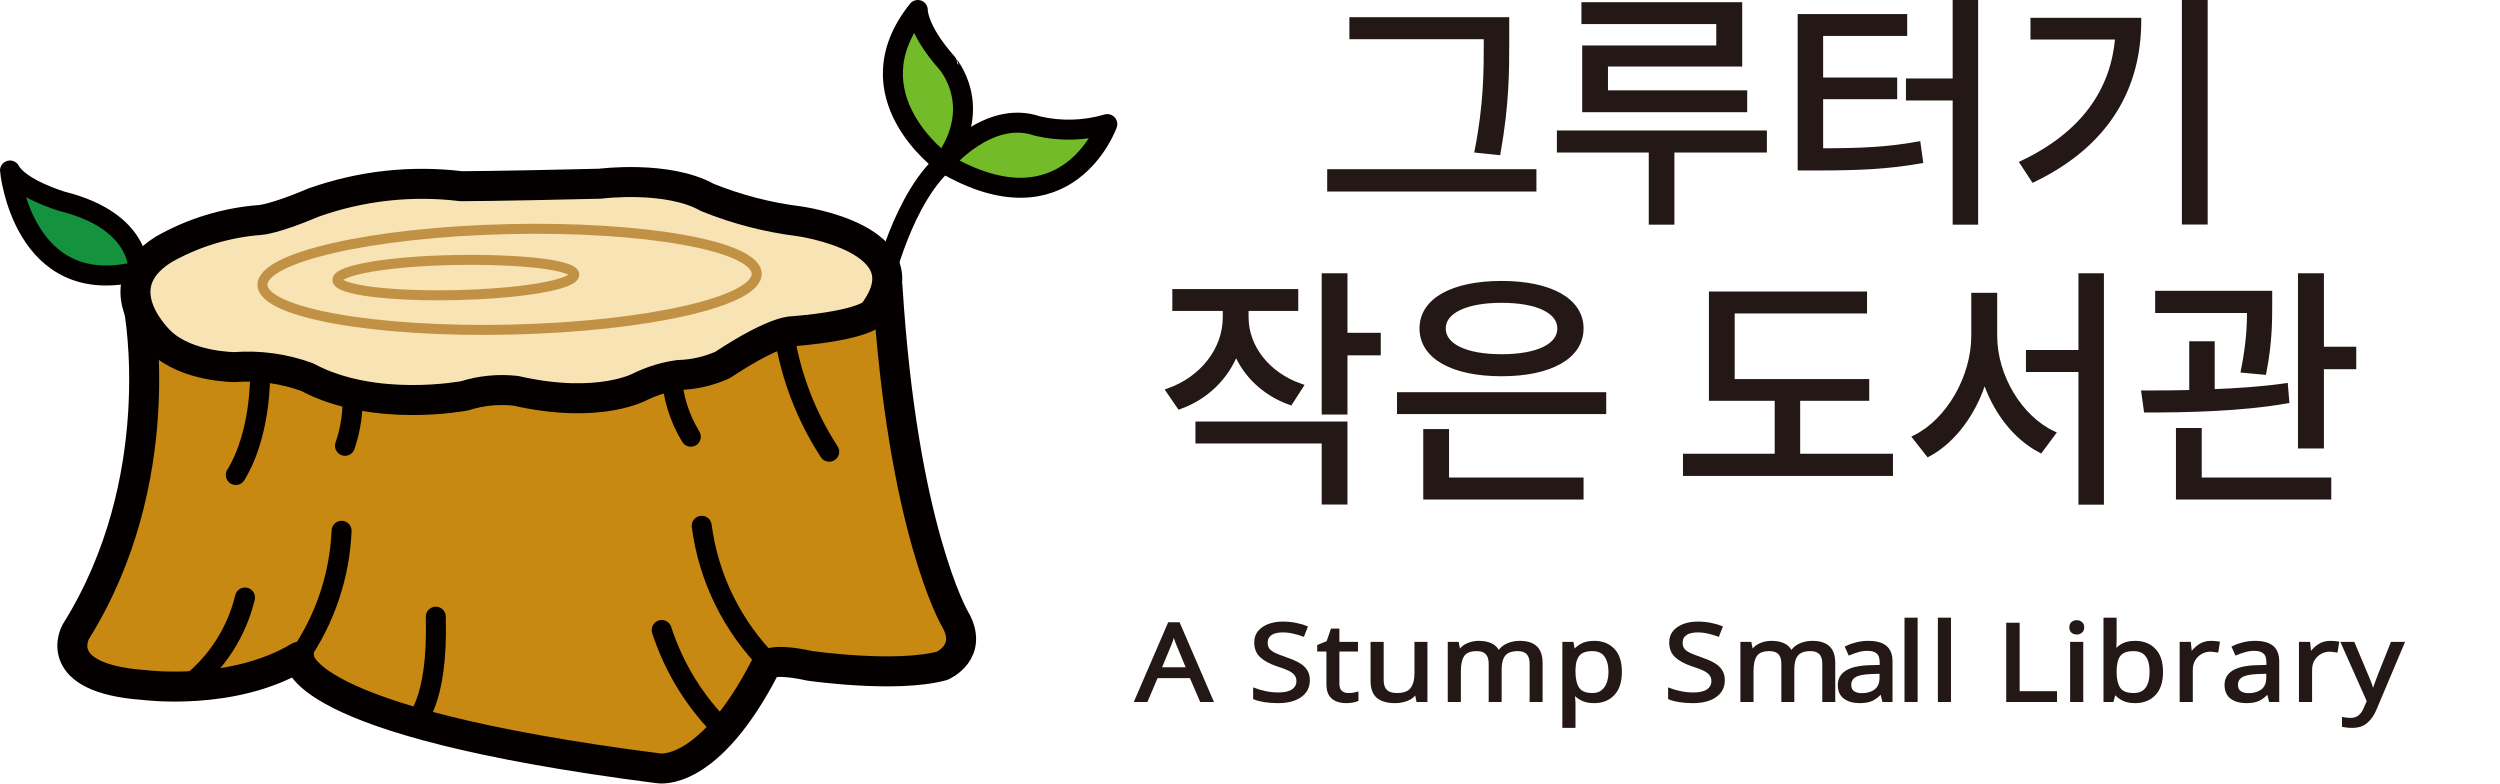
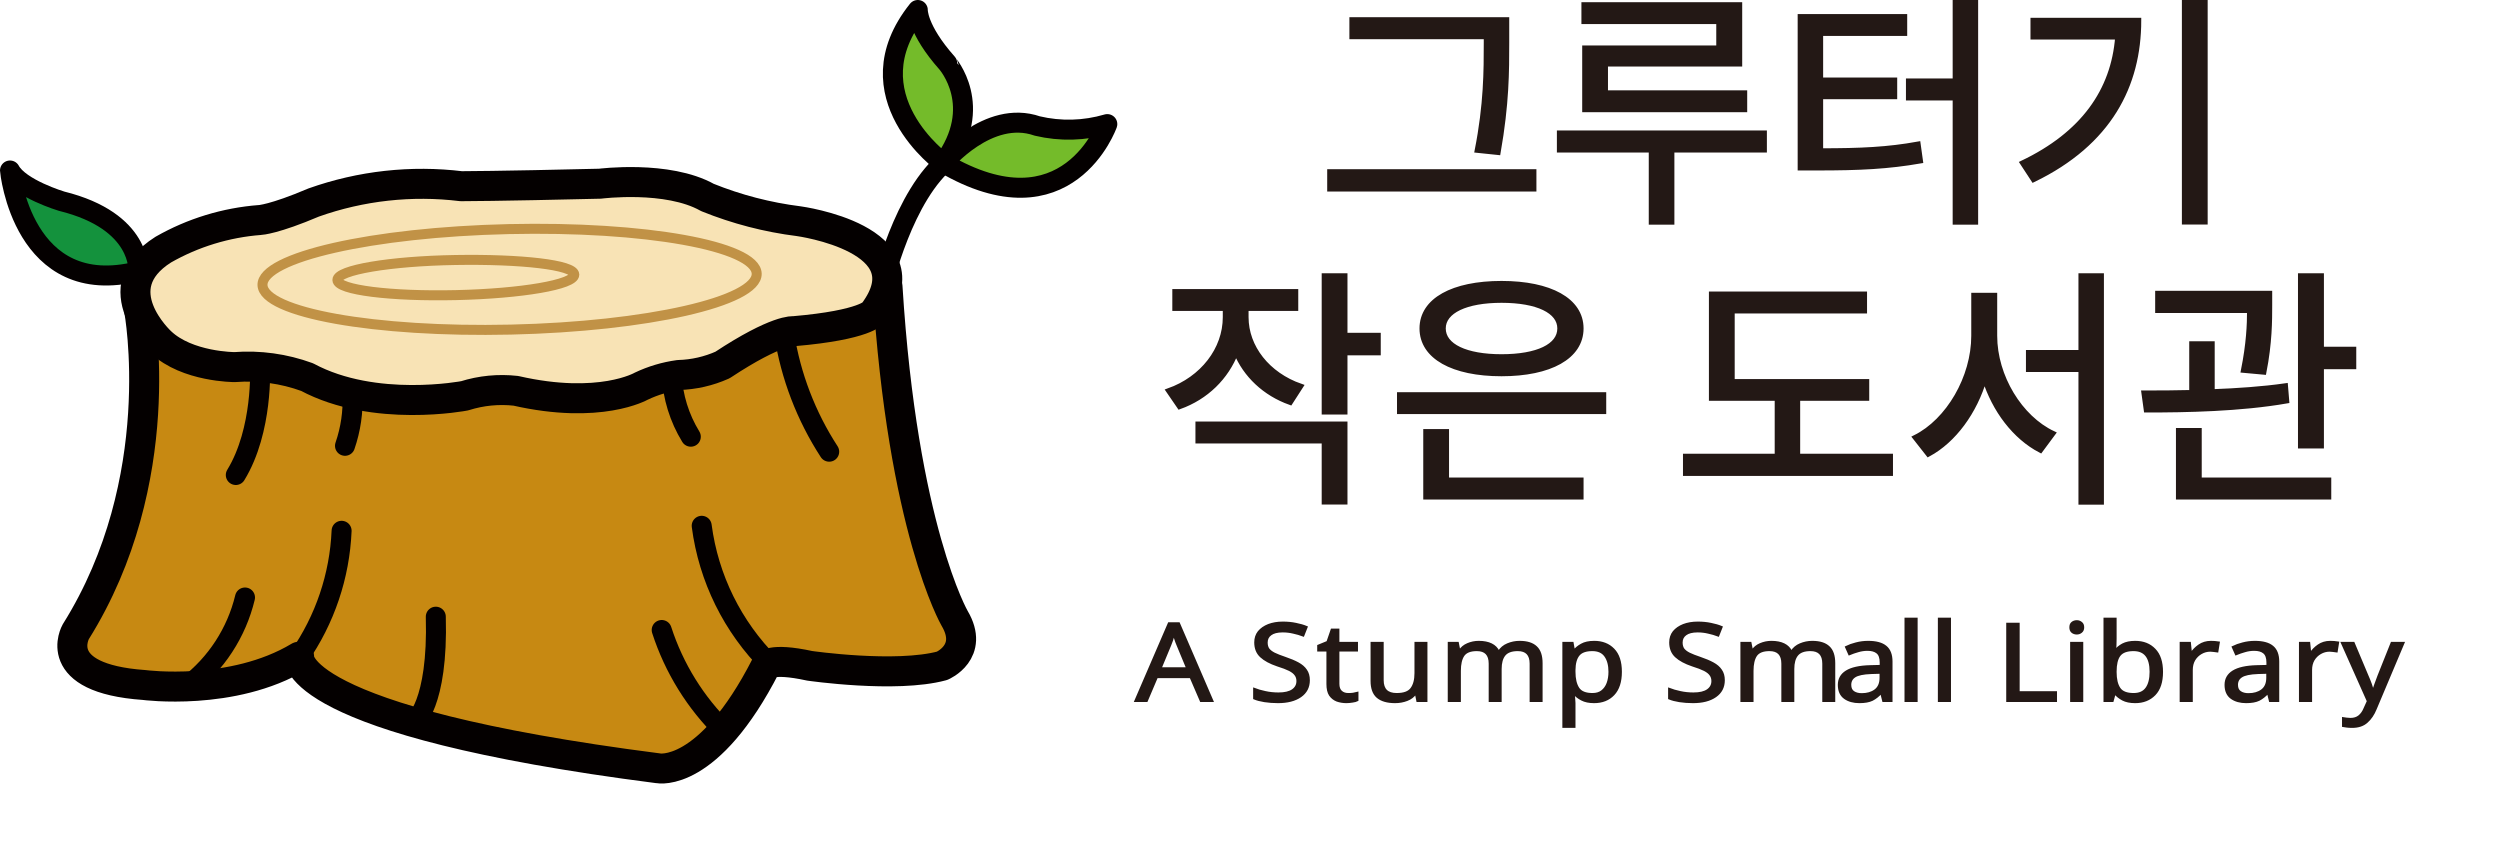
- <svg xmlns="http://www.w3.org/2000/svg" viewBox="0 0 250 78.36">
+ <svg xmlns="http://www.w3.org/2000/svg" viewBox="0 0 250 85">
  <defs>
    <style>.cls-1{font-size:25px;stroke-width:0.5px;}.cls-1,.cls-2{fill:#231815;stroke:#231815;stroke-miterlimit:10;font-family:RIDIBatang-KSCpc-EUC-H, RIDIBatang;}.cls-2{font-size:12px;stroke-width:0.25px;letter-spacing:0.02em;}.cls-3{letter-spacing:0.02em;}.cls-4{letter-spacing:0.01em;}.cls-5{fill:#c78912;}.cls-5,.cls-6,.cls-7,.cls-8,.cls-9{stroke:#040000;}.cls-10,.cls-5,.cls-6,.cls-7,.cls-8,.cls-9{stroke-linecap:round;stroke-linejoin:round;}.cls-5,.cls-9{stroke-width:3px;}.cls-6{fill:#14923d;}.cls-6,.cls-7,.cls-8{stroke-width:2px;}.cls-7{fill:none;}.cls-8{fill:#74bb2a;}.cls-10,.cls-9{fill:#f8e3b5;}.cls-10{stroke:#c19246;}</style>
  </defs>
  <g id="Layer_2" data-name="Layer 2">
    <g id="레이어_1" data-name="레이어 1">
      <text class="cls-1" transform="translate(131.72 20.25)">그루터기<tspan x="-16.02" y="28">작은 도서관</tspan>
      </text>
      <text class="cls-2" transform="translate(113.56 70.09) scale(1 0.9)">A Stump S<tspan class="cls-3" x="59.59" y="0">m</tspan>
        <tspan class="cls-4" x="69.8" y="0">a</tspan>
        <tspan x="76" y="0">ll Library</tspan>
      </text>
      <path class="cls-5" d="M13.91,31s3.17,17-6.33,32.17c0,0-2.67,4.66,6.83,5.33,0,0,8.84,1.17,15.5-2.83,0,0-1.08,6.41,35.92,11.16,0,0,5,1,10.75-10.25,0,0,.38-.87,4.38,0,0,0,8.62,1.25,13.25,0,0,0,3.25-1.37,1.25-4.75,0,0-5.21-9-6.71-33.16Z" />
      <path class="cls-6" d="M13.83,27.12s.42-5-7.67-7c0,0-4.18-1.25-5.16-3.07C1,17.08,2.25,30.05,13.83,27.12Z" />
      <path class="cls-7" d="M88.21,28.7s2.09-9.29,6.67-12.82" />
      <path class="cls-8" d="M94.34,16.3S84.94,9.56,91.78,1c0,0-.1,1.9,2.94,5.32C94.72,6.34,98.52,10.61,94.34,16.3Z" />
      <path class="cls-8" d="M94.34,16.3s4.46-5.41,9.39-3.7a13.62,13.62,0,0,0,7-.19S106.77,23.61,94.34,16.3Z" />
      <path class="cls-7" d="M29.91,65.67a23.79,23.79,0,0,0,4.25-12.59" />
      <path class="cls-7" d="M18.75,68.58a15.76,15.76,0,0,0,5.75-8.83" />
      <path class="cls-7" d="M26,36.67S26.33,43,23.58,47.5" />
      <path class="cls-7" d="M35.25,39.42a14,14,0,0,1-.75,5.16" />
      <path class="cls-7" d="M41.41,72.25s2.42-1.75,2.17-10.58" />
      <path class="cls-7" d="M72.42,73.08A24.72,24.72,0,0,1,66.17,63" />
      <path class="cls-7" d="M77,66.42a23.94,23.94,0,0,1-6.83-13.84" />
      <path class="cls-7" d="M67.17,37.5a13.09,13.09,0,0,0,1.91,6.17" />
      <path class="cls-7" d="M78.42,33.42a30.13,30.13,0,0,0,4.5,11.75" />
      <path class="cls-9" d="M16.08,34.21s-5.87-5.38.25-9.25A23.06,23.06,0,0,1,26,22s1.4-.06,5.37-1.75a32.38,32.38,0,0,1,14.75-1.63s3.5,0,13.88-.25c0,0,6.75-.87,10.75,1.38a36.54,36.54,0,0,0,9.12,2.37s13,1.75,7.5,9.13c0,0-.75,1.25-8,1.87,0,0-1.62-.25-7.12,3.38a11.5,11.5,0,0,1-4.38,1,12.78,12.78,0,0,0-3.75,1.12S60,41,51.58,39.08a12.44,12.44,0,0,0-5.12.5s-9,1.75-15.75-1.87a17.27,17.27,0,0,0-7.25-1S18.71,36.71,16.08,34.21Z" />
      <path class="cls-10" d="M75.67,27.37c.06,2.78-11,5.28-24.59,5.59S26.32,31.27,26.25,28.5s11-5.28,24.6-5.59S75.6,24.59,75.67,27.37Z" />
      <path class="cls-10" d="M57.43,27.46c0,1-5.27,1.9-11.81,2.05S33.76,29,33.74,28s5.26-1.89,11.8-2S57.41,26.48,57.43,27.46Z" />
    </g>
  </g>
</svg>
